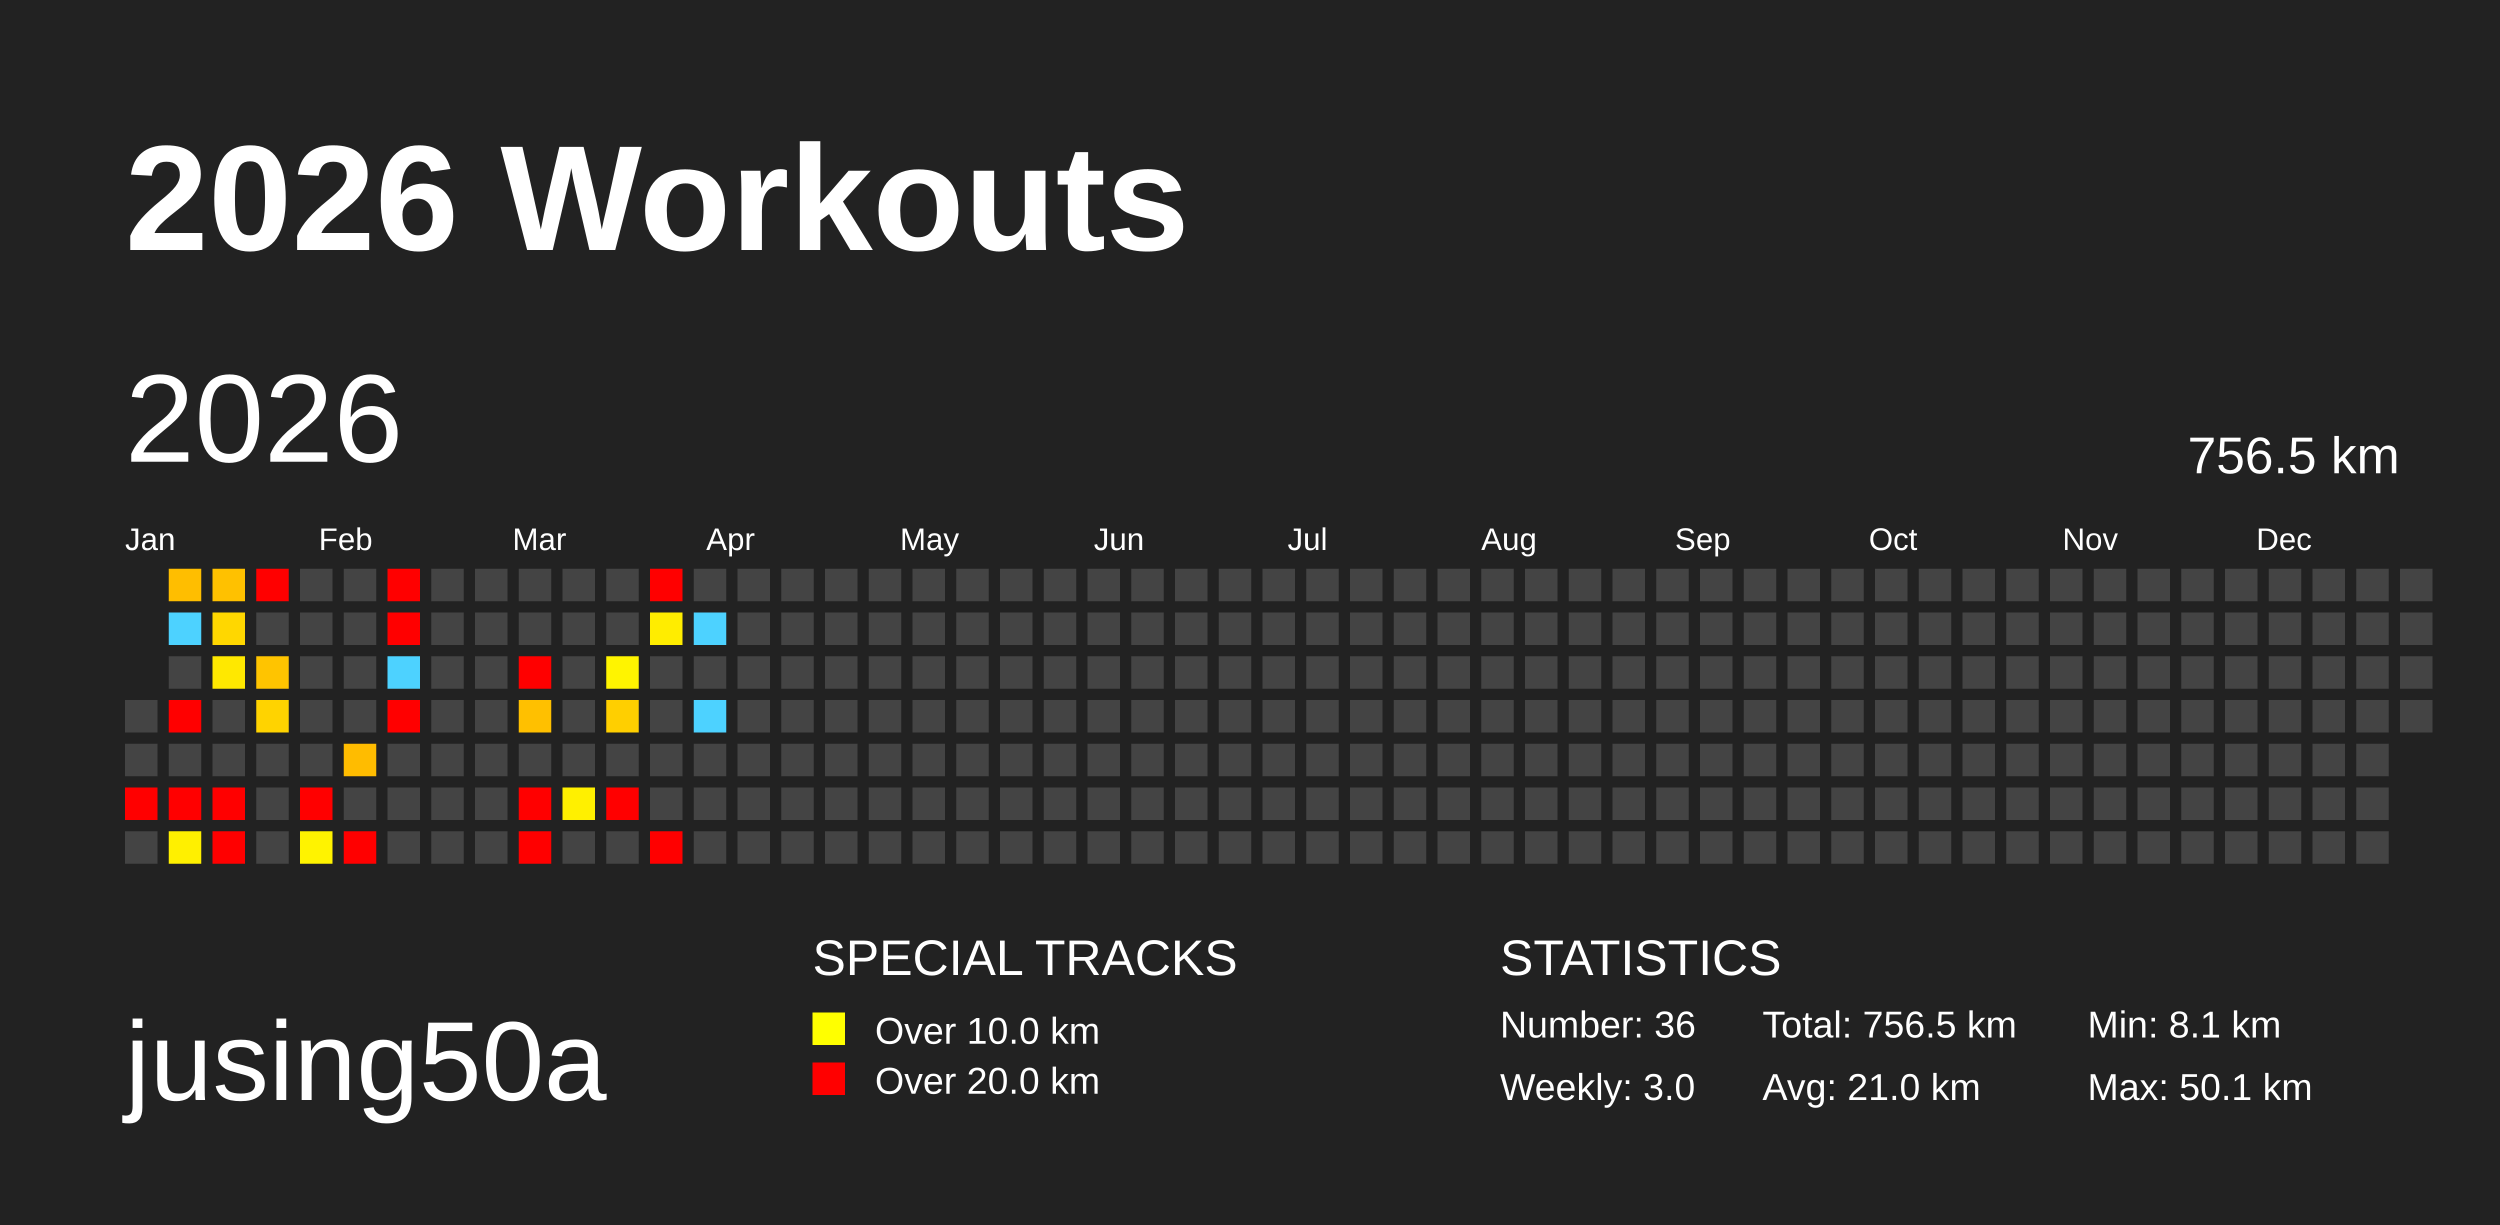
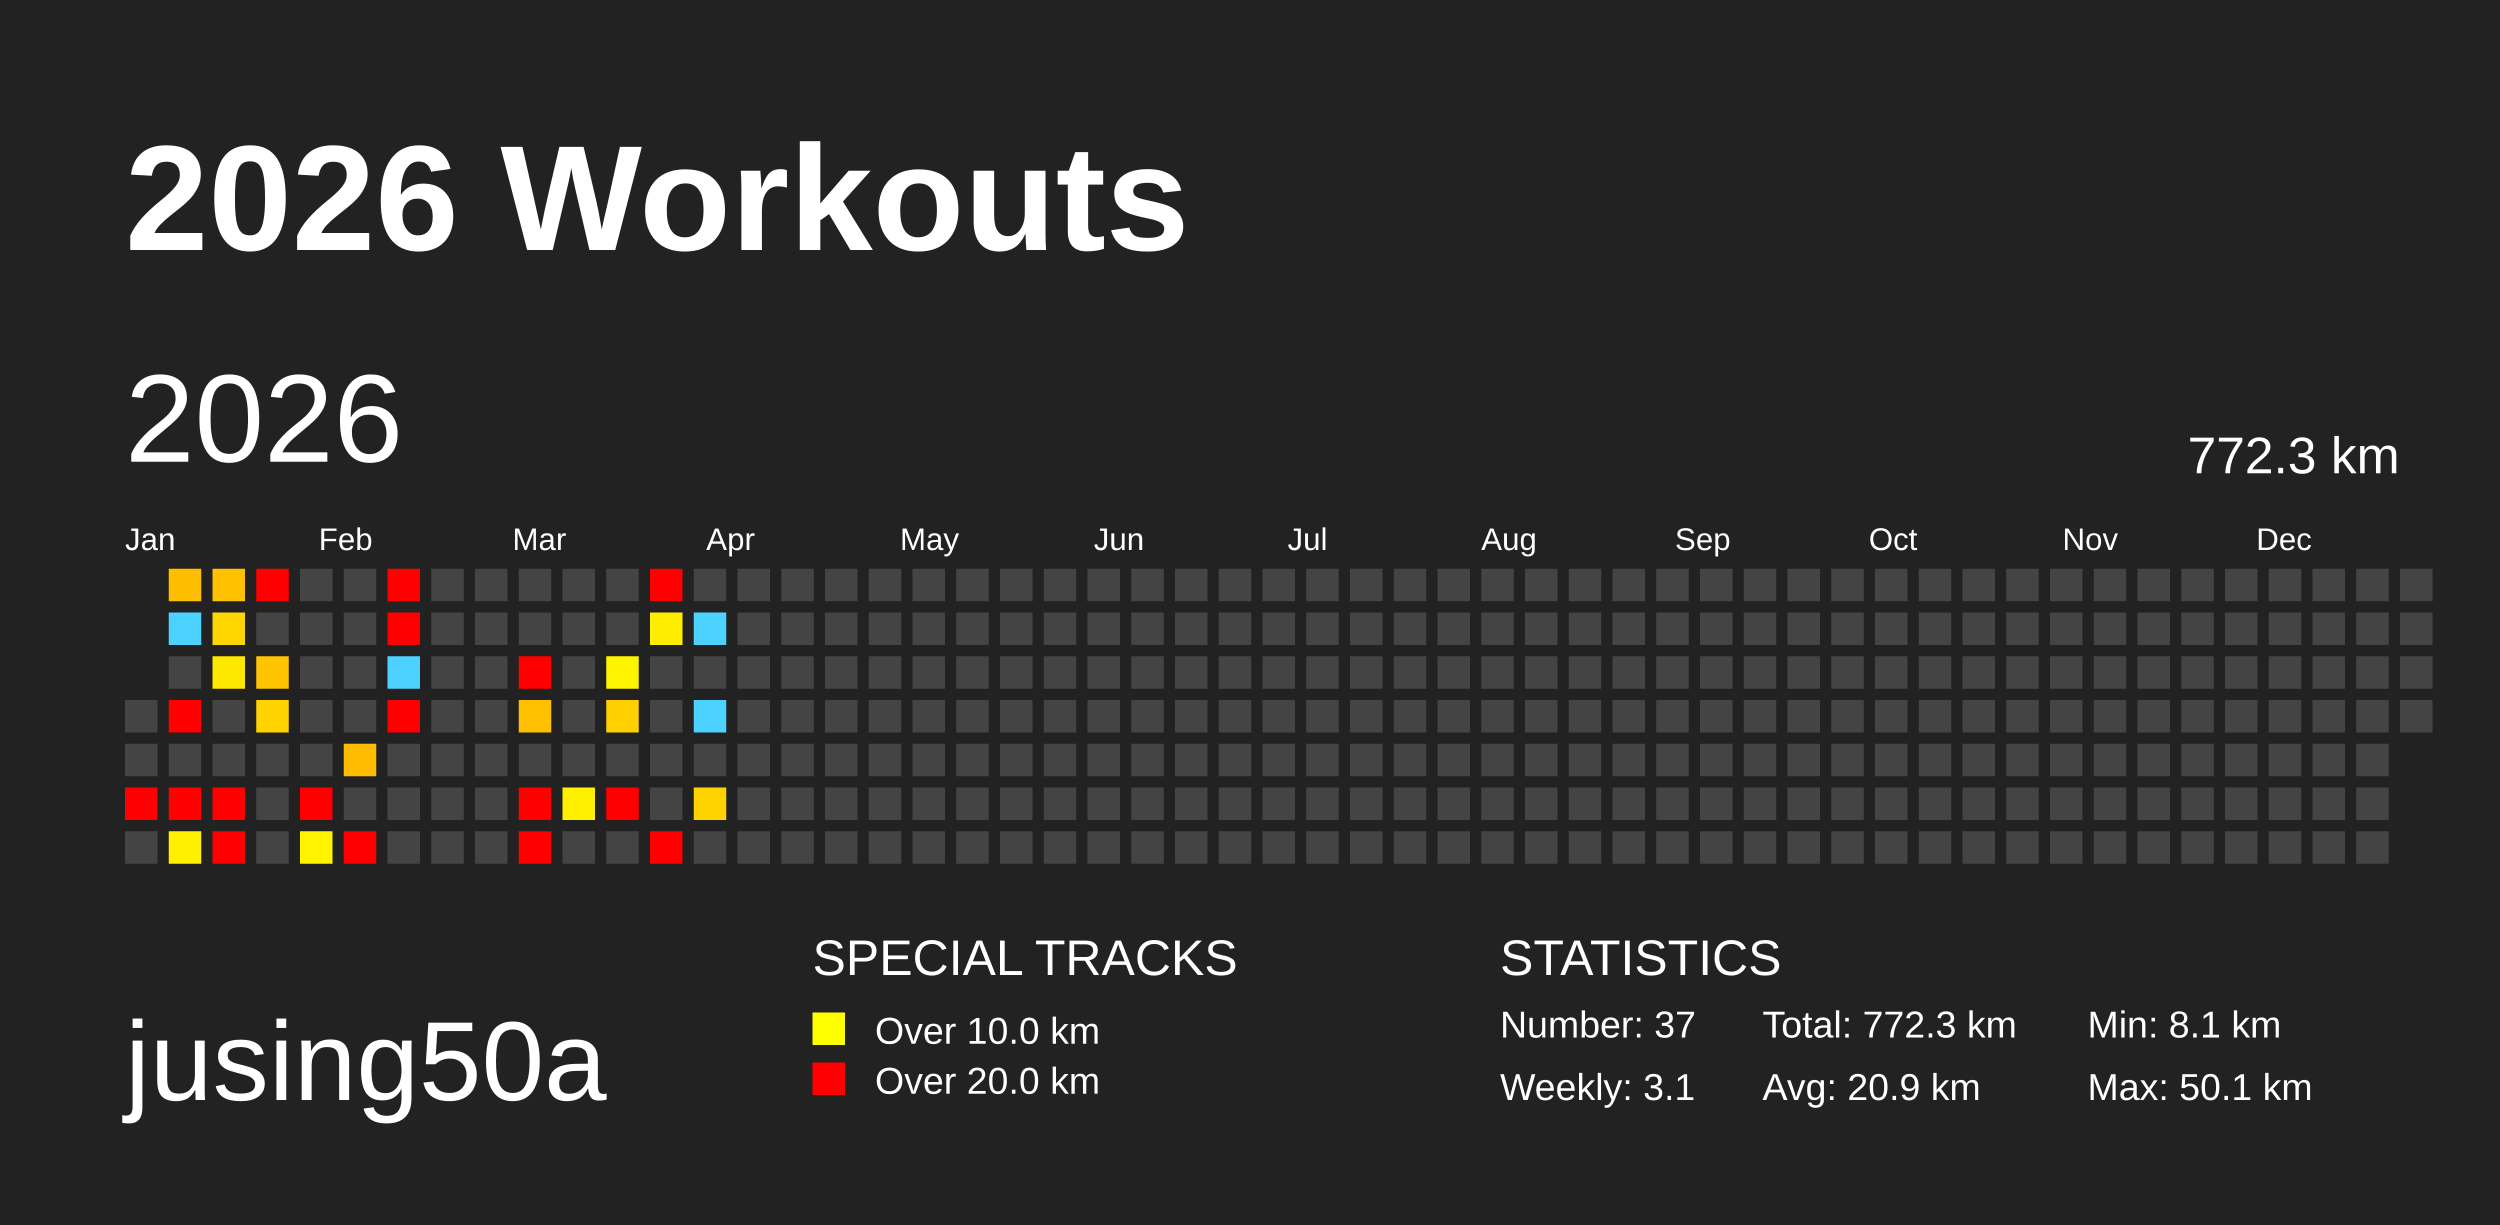
<svg xmlns="http://www.w3.org/2000/svg" baseProfile="full" height="98mm" version="1.1" viewBox="0,0,200,98" width="200mm">
  <defs />
  <rect fill="#222222" height="98" width="200" x="0" y="0" />
  <text fill="#FFFFFF" style="font-size:12px; font-family:Arial; font-weight:bold;" x="10" y="20">2026 Workouts</text>
  <text fill="#FFFFFF" style="font-size:9px; font-family:Arial" x="10" y="88">jusing50a</text>
  <text fill="#FFFFFF" style="font-size:4px; font-family:Arial" x="65" y="78">SPECIAL TRACKS</text>
  <rect fill="yellow" height="2.6" width="2.6" x="65" y="81" />
  <text fill="#FFFFFF" style="font-size:3px; font-family:Arial" x="70" y="83.5">Over 10.0 km</text>
  <rect fill="red" height="2.6" width="2.6" x="65" y="85" />
  <text fill="#FFFFFF" style="font-size:3px; font-family:Arial" x="70" y="87.5">Over 20.0 km</text>
  <text fill="#FFFFFF" style="font-size:4px; font-family:Arial" x="120" y="78">STATISTICS</text>
-   <text fill="#FFFFFF" style="font-size:3px; font-family:Arial" x="120" y="83">Number: 36</text>
-   <text fill="#FFFFFF" style="font-size:3px; font-family:Arial" x="120" y="88">Weekly: 3.0</text>
-   <text fill="#FFFFFF" style="font-size:3px; font-family:Arial" x="141" y="83">Total: 756.5 km</text>
-   <text fill="#FFFFFF" style="font-size:3px; font-family:Arial" x="141" y="88">Avg: 21.0 km</text>
+   <text fill="#FFFFFF" style="font-size:3px; font-family:Arial" x="120" y="83">Number: 37</text>
+   <text fill="#FFFFFF" style="font-size:3px; font-family:Arial" x="120" y="88">Weekly: 3.1</text>
+   <text fill="#FFFFFF" style="font-size:3px; font-family:Arial" x="141" y="83">Total: 772.3 km</text>
+   <text fill="#FFFFFF" style="font-size:3px; font-family:Arial" x="141" y="88">Avg: 20.9 km</text>
  <text fill="#FFFFFF" style="font-size:3px; font-family:Arial" x="167" y="83">Min: 8.1 km</text>
  <text fill="#FFFFFF" style="font-size:3px; font-family:Arial" x="167" y="88">Max: 50.1 km</text>
  <text dominant-baseline="hanging" fill="#FFFFFF" style="font-size:10.0px; font-family:Arial;" x="10" y="30">2026</text>
-   <text dominant-baseline="hanging" fill="#FFFFFF" style="font-size:4.125px; font-family:Arial;" x="175" y="35">756.5 km</text>
+   <text dominant-baseline="hanging" fill="#FFFFFF" style="font-size:4.125px; font-family:Arial;" x="175" y="35">772.3 km</text>
  <text fill="#FFFFFF" style="font-size:2.5px; font-family:Arial" x="10.0" y="44">Jan</text>
  <text fill="#FFFFFF" style="font-size:2.5px; font-family:Arial" x="25.5" y="44">Feb</text>
  <text fill="#FFFFFF" style="font-size:2.5px; font-family:Arial" x="41.0" y="44">Mar</text>
  <text fill="#FFFFFF" style="font-size:2.5px; font-family:Arial" x="56.5" y="44">Apr</text>
  <text fill="#FFFFFF" style="font-size:2.5px; font-family:Arial" x="72.0" y="44">May</text>
  <text fill="#FFFFFF" style="font-size:2.5px; font-family:Arial" x="87.5" y="44">Jun</text>
  <text fill="#FFFFFF" style="font-size:2.5px; font-family:Arial" x="103.0" y="44">Jul</text>
  <text fill="#FFFFFF" style="font-size:2.5px; font-family:Arial" x="118.5" y="44">Aug</text>
  <text fill="#FFFFFF" style="font-size:2.5px; font-family:Arial" x="134.0" y="44">Sep</text>
  <text fill="#FFFFFF" style="font-size:2.5px; font-family:Arial" x="149.5" y="44">Oct</text>
  <text fill="#FFFFFF" style="font-size:2.5px; font-family:Arial" x="165.0" y="44">Nov</text>
  <text fill="#FFFFFF" style="font-size:2.5px; font-family:Arial" x="180.5" y="44">Dec</text>
  <rect fill="#444444" height="2.6" width="2.6" x="10.0" y="56.0" />
  <rect fill="#444444" height="2.6" width="2.6" x="10.0" y="59.5" />
  <rect fill="red" height="2.6" width="2.6" x="10.0" y="63.0" />
  <rect fill="#444444" height="2.6" width="2.6" x="10.0" y="66.5" />
  <rect fill="#ffbe00" height="2.6" width="2.6" x="13.5" y="45.5" />
  <rect fill="#4dd2ff" height="2.6" width="2.6" x="13.5" y="49.0" />
  <rect fill="#444444" height="2.6" width="2.6" x="13.5" y="52.5" />
  <rect fill="red" height="2.6" width="2.6" x="13.5" y="56.0" />
  <rect fill="#444444" height="2.6" width="2.6" x="13.5" y="59.5" />
  <rect fill="red" height="2.6" width="2.6" x="13.5" y="63.0" />
  <rect fill="#fff000" height="2.6" width="2.6" x="13.5" y="66.5" />
  <rect fill="#ffc100" height="2.6" width="2.6" x="17.0" y="45.5" />
  <rect fill="#ffd700" height="2.6" width="2.6" x="17.0" y="49.0" />
  <rect fill="#ffe800" height="2.6" width="2.6" x="17.0" y="52.5" />
  <rect fill="#444444" height="2.6" width="2.6" x="17.0" y="56.0" />
  <rect fill="#444444" height="2.6" width="2.6" x="17.0" y="59.5" />
  <rect fill="red" height="2.6" width="2.6" x="17.0" y="63.0" />
  <rect fill="red" height="2.6" width="2.6" x="17.0" y="66.5" />
  <rect fill="red" height="2.6" width="2.6" x="20.5" y="45.5" />
  <rect fill="#444444" height="2.6" width="2.6" x="20.5" y="49.0" />
  <rect fill="#ffc400" height="2.6" width="2.6" x="20.5" y="52.5" />
  <rect fill="#ffd300" height="2.6" width="2.6" x="20.5" y="56.0" />
  <rect fill="#444444" height="2.6" width="2.6" x="20.5" y="59.5" />
  <rect fill="#444444" height="2.6" width="2.6" x="20.5" y="63.0" />
  <rect fill="#444444" height="2.6" width="2.6" x="20.5" y="66.5" />
  <rect fill="#444444" height="2.6" width="2.6" x="24.0" y="45.5" />
  <rect fill="#444444" height="2.6" width="2.6" x="24.0" y="49.0" />
  <rect fill="#444444" height="2.6" width="2.6" x="24.0" y="52.5" />
  <rect fill="#444444" height="2.6" width="2.6" x="24.0" y="56.0" />
  <rect fill="#444444" height="2.6" width="2.6" x="24.0" y="59.5" />
  <rect fill="red" height="2.6" width="2.6" x="24.0" y="63.0" />
  <rect fill="#fff300" height="2.6" width="2.6" x="24.0" y="66.5" />
  <rect fill="#444444" height="2.6" width="2.6" x="27.5" y="45.5" />
  <rect fill="#444444" height="2.6" width="2.6" x="27.5" y="49.0" />
  <rect fill="#444444" height="2.6" width="2.6" x="27.5" y="52.5" />
  <rect fill="#444444" height="2.6" width="2.6" x="27.5" y="56.0" />
  <rect fill="#ffbc00" height="2.6" width="2.6" x="27.5" y="59.5" />
  <rect fill="#444444" height="2.6" width="2.6" x="27.5" y="63.0" />
  <rect fill="red" height="2.6" width="2.6" x="27.5" y="66.5" />
  <rect fill="red" height="2.6" width="2.6" x="31.0" y="45.5" />
  <rect fill="red" height="2.6" width="2.6" x="31.0" y="49.0" />
  <rect fill="#4dd2ff" height="2.6" width="2.6" x="31.0" y="52.5" />
  <rect fill="red" height="2.6" width="2.6" x="31.0" y="56.0" />
  <rect fill="#444444" height="2.6" width="2.6" x="31.0" y="59.5" />
  <rect fill="#444444" height="2.6" width="2.6" x="31.0" y="63.0" />
  <rect fill="#444444" height="2.6" width="2.6" x="31.0" y="66.5" />
  <rect fill="#444444" height="2.6" width="2.6" x="34.5" y="45.5" />
  <rect fill="#444444" height="2.6" width="2.6" x="34.5" y="49.0" />
  <rect fill="#444444" height="2.6" width="2.6" x="34.5" y="52.5" />
  <rect fill="#444444" height="2.6" width="2.6" x="34.5" y="56.0" />
  <rect fill="#444444" height="2.6" width="2.6" x="34.5" y="59.5" />
  <rect fill="#444444" height="2.6" width="2.6" x="34.5" y="63.0" />
  <rect fill="#444444" height="2.6" width="2.6" x="34.5" y="66.5" />
  <rect fill="#444444" height="2.6" width="2.6" x="38.0" y="45.5" />
  <rect fill="#444444" height="2.6" width="2.6" x="38.0" y="49.0" />
  <rect fill="#444444" height="2.6" width="2.6" x="38.0" y="52.5" />
  <rect fill="#444444" height="2.6" width="2.6" x="38.0" y="56.0" />
  <rect fill="#444444" height="2.6" width="2.6" x="38.0" y="59.5" />
  <rect fill="#444444" height="2.6" width="2.6" x="38.0" y="63.0" />
  <rect fill="#444444" height="2.6" width="2.6" x="38.0" y="66.5" />
  <rect fill="#444444" height="2.6" width="2.6" x="41.5" y="45.5" />
  <rect fill="#444444" height="2.6" width="2.6" x="41.5" y="49.0" />
  <rect fill="red" height="2.6" width="2.6" x="41.5" y="52.5" />
  <rect fill="#ffc000" height="2.6" width="2.6" x="41.5" y="56.0" />
  <rect fill="#444444" height="2.6" width="2.6" x="41.5" y="59.5" />
  <rect fill="red" height="2.6" width="2.6" x="41.5" y="63.0" />
  <rect fill="red" height="2.6" width="2.6" x="41.5" y="66.5" />
  <rect fill="#444444" height="2.6" width="2.6" x="45.0" y="45.5" />
  <rect fill="#444444" height="2.6" width="2.6" x="45.0" y="49.0" />
  <rect fill="#444444" height="2.6" width="2.6" x="45.0" y="52.5" />
  <rect fill="#444444" height="2.6" width="2.6" x="45.0" y="56.0" />
  <rect fill="#444444" height="2.6" width="2.6" x="45.0" y="59.5" />
  <rect fill="#fff000" height="2.6" width="2.6" x="45.0" y="63.0" />
  <rect fill="#444444" height="2.6" width="2.6" x="45.0" y="66.5" />
  <rect fill="#444444" height="2.6" width="2.6" x="48.5" y="45.5" />
  <rect fill="#444444" height="2.6" width="2.6" x="48.5" y="49.0" />
  <rect fill="#fff400" height="2.6" width="2.6" x="48.5" y="52.5" />
  <rect fill="#ffcf00" height="2.6" width="2.6" x="48.5" y="56.0" />
  <rect fill="#444444" height="2.6" width="2.6" x="48.5" y="59.5" />
  <rect fill="red" height="2.6" width="2.6" x="48.5" y="63.0" />
  <rect fill="#444444" height="2.6" width="2.6" x="48.5" y="66.5" />
  <rect fill="red" height="2.6" width="2.6" x="52.0" y="45.5" />
  <rect fill="#ffed00" height="2.6" width="2.6" x="52.0" y="49.0" />
  <rect fill="#444444" height="2.6" width="2.6" x="52.0" y="52.5" />
  <rect fill="#444444" height="2.6" width="2.6" x="52.0" y="56.0" />
  <rect fill="#444444" height="2.6" width="2.6" x="52.0" y="59.5" />
  <rect fill="#444444" height="2.6" width="2.6" x="52.0" y="63.0" />
  <rect fill="red" height="2.6" width="2.6" x="52.0" y="66.5" />
  <rect fill="#444444" height="2.6" width="2.6" x="55.5" y="45.5" />
  <rect fill="#4dd2ff" height="2.6" width="2.6" x="55.5" y="49.0" />
  <rect fill="#444444" height="2.6" width="2.6" x="55.5" y="52.5" />
  <rect fill="#4dd2ff" height="2.6" width="2.6" x="55.5" y="56.0" />
  <rect fill="#444444" height="2.6" width="2.6" x="55.5" y="59.5" />
-   <rect fill="#444444" height="2.6" width="2.6" x="55.5" y="63.0" />
+   <rect fill="#ffd300" height="2.6" width="2.6" x="55.5" y="63.0" />
  <rect fill="#444444" height="2.6" width="2.6" x="55.5" y="66.5" />
  <rect fill="#444444" height="2.6" width="2.6" x="59.0" y="45.5" />
  <rect fill="#444444" height="2.6" width="2.6" x="59.0" y="49.0" />
  <rect fill="#444444" height="2.6" width="2.6" x="59.0" y="52.5" />
  <rect fill="#444444" height="2.6" width="2.6" x="59.0" y="56.0" />
  <rect fill="#444444" height="2.6" width="2.6" x="59.0" y="59.5" />
  <rect fill="#444444" height="2.6" width="2.6" x="59.0" y="63.0" />
  <rect fill="#444444" height="2.6" width="2.6" x="59.0" y="66.5" />
  <rect fill="#444444" height="2.6" width="2.6" x="62.5" y="45.5" />
  <rect fill="#444444" height="2.6" width="2.6" x="62.5" y="49.0" />
  <rect fill="#444444" height="2.6" width="2.6" x="62.5" y="52.5" />
  <rect fill="#444444" height="2.6" width="2.6" x="62.5" y="56.0" />
  <rect fill="#444444" height="2.6" width="2.6" x="62.5" y="59.5" />
  <rect fill="#444444" height="2.6" width="2.6" x="62.5" y="63.0" />
  <rect fill="#444444" height="2.6" width="2.6" x="62.5" y="66.5" />
  <rect fill="#444444" height="2.6" width="2.6" x="66.0" y="45.5" />
  <rect fill="#444444" height="2.6" width="2.6" x="66.0" y="49.0" />
  <rect fill="#444444" height="2.6" width="2.6" x="66.0" y="52.5" />
  <rect fill="#444444" height="2.6" width="2.6" x="66.0" y="56.0" />
  <rect fill="#444444" height="2.6" width="2.6" x="66.0" y="59.5" />
  <rect fill="#444444" height="2.6" width="2.6" x="66.0" y="63.0" />
  <rect fill="#444444" height="2.6" width="2.6" x="66.0" y="66.5" />
  <rect fill="#444444" height="2.6" width="2.6" x="69.5" y="45.5" />
  <rect fill="#444444" height="2.6" width="2.6" x="69.5" y="49.0" />
  <rect fill="#444444" height="2.6" width="2.6" x="69.5" y="52.5" />
  <rect fill="#444444" height="2.6" width="2.6" x="69.5" y="56.0" />
  <rect fill="#444444" height="2.6" width="2.6" x="69.5" y="59.5" />
  <rect fill="#444444" height="2.6" width="2.6" x="69.5" y="63.0" />
  <rect fill="#444444" height="2.6" width="2.6" x="69.5" y="66.5" />
  <rect fill="#444444" height="2.6" width="2.6" x="73.0" y="45.5" />
  <rect fill="#444444" height="2.6" width="2.6" x="73.0" y="49.0" />
  <rect fill="#444444" height="2.6" width="2.6" x="73.0" y="52.5" />
  <rect fill="#444444" height="2.6" width="2.6" x="73.0" y="56.0" />
  <rect fill="#444444" height="2.6" width="2.6" x="73.0" y="59.5" />
  <rect fill="#444444" height="2.6" width="2.6" x="73.0" y="63.0" />
  <rect fill="#444444" height="2.6" width="2.6" x="73.0" y="66.5" />
  <rect fill="#444444" height="2.6" width="2.6" x="76.5" y="45.5" />
  <rect fill="#444444" height="2.6" width="2.6" x="76.5" y="49.0" />
  <rect fill="#444444" height="2.6" width="2.6" x="76.5" y="52.5" />
  <rect fill="#444444" height="2.6" width="2.6" x="76.5" y="56.0" />
  <rect fill="#444444" height="2.6" width="2.6" x="76.5" y="59.5" />
  <rect fill="#444444" height="2.6" width="2.6" x="76.5" y="63.0" />
  <rect fill="#444444" height="2.6" width="2.6" x="76.5" y="66.5" />
  <rect fill="#444444" height="2.6" width="2.6" x="80.0" y="45.5" />
  <rect fill="#444444" height="2.6" width="2.6" x="80.0" y="49.0" />
  <rect fill="#444444" height="2.6" width="2.6" x="80.0" y="52.5" />
  <rect fill="#444444" height="2.6" width="2.6" x="80.0" y="56.0" />
  <rect fill="#444444" height="2.6" width="2.6" x="80.0" y="59.5" />
  <rect fill="#444444" height="2.6" width="2.6" x="80.0" y="63.0" />
  <rect fill="#444444" height="2.6" width="2.6" x="80.0" y="66.5" />
  <rect fill="#444444" height="2.6" width="2.6" x="83.5" y="45.5" />
  <rect fill="#444444" height="2.6" width="2.6" x="83.5" y="49.0" />
  <rect fill="#444444" height="2.6" width="2.6" x="83.5" y="52.5" />
  <rect fill="#444444" height="2.6" width="2.6" x="83.5" y="56.0" />
  <rect fill="#444444" height="2.6" width="2.6" x="83.5" y="59.5" />
  <rect fill="#444444" height="2.6" width="2.6" x="83.5" y="63.0" />
  <rect fill="#444444" height="2.6" width="2.6" x="83.5" y="66.5" />
  <rect fill="#444444" height="2.6" width="2.6" x="87.0" y="45.5" />
  <rect fill="#444444" height="2.6" width="2.6" x="87.0" y="49.0" />
  <rect fill="#444444" height="2.6" width="2.6" x="87.0" y="52.5" />
  <rect fill="#444444" height="2.6" width="2.6" x="87.0" y="56.0" />
  <rect fill="#444444" height="2.6" width="2.6" x="87.0" y="59.5" />
  <rect fill="#444444" height="2.6" width="2.6" x="87.0" y="63.0" />
  <rect fill="#444444" height="2.6" width="2.6" x="87.0" y="66.5" />
  <rect fill="#444444" height="2.6" width="2.6" x="90.5" y="45.5" />
  <rect fill="#444444" height="2.6" width="2.6" x="90.5" y="49.0" />
  <rect fill="#444444" height="2.6" width="2.6" x="90.5" y="52.5" />
  <rect fill="#444444" height="2.6" width="2.6" x="90.5" y="56.0" />
  <rect fill="#444444" height="2.6" width="2.6" x="90.5" y="59.5" />
  <rect fill="#444444" height="2.6" width="2.6" x="90.5" y="63.0" />
  <rect fill="#444444" height="2.6" width="2.6" x="90.5" y="66.5" />
  <rect fill="#444444" height="2.6" width="2.6" x="94.0" y="45.5" />
  <rect fill="#444444" height="2.6" width="2.6" x="94.0" y="49.0" />
  <rect fill="#444444" height="2.6" width="2.6" x="94.0" y="52.5" />
  <rect fill="#444444" height="2.6" width="2.6" x="94.0" y="56.0" />
  <rect fill="#444444" height="2.6" width="2.6" x="94.0" y="59.5" />
  <rect fill="#444444" height="2.6" width="2.6" x="94.0" y="63.0" />
  <rect fill="#444444" height="2.6" width="2.6" x="94.0" y="66.5" />
  <rect fill="#444444" height="2.6" width="2.6" x="97.5" y="45.5" />
  <rect fill="#444444" height="2.6" width="2.6" x="97.5" y="49.0" />
  <rect fill="#444444" height="2.6" width="2.6" x="97.5" y="52.5" />
  <rect fill="#444444" height="2.6" width="2.6" x="97.5" y="56.0" />
  <rect fill="#444444" height="2.6" width="2.6" x="97.5" y="59.5" />
  <rect fill="#444444" height="2.6" width="2.6" x="97.5" y="63.0" />
  <rect fill="#444444" height="2.6" width="2.6" x="97.5" y="66.5" />
  <rect fill="#444444" height="2.6" width="2.6" x="101.0" y="45.5" />
  <rect fill="#444444" height="2.6" width="2.6" x="101.0" y="49.0" />
  <rect fill="#444444" height="2.6" width="2.6" x="101.0" y="52.5" />
  <rect fill="#444444" height="2.6" width="2.6" x="101.0" y="56.0" />
  <rect fill="#444444" height="2.6" width="2.6" x="101.0" y="59.5" />
  <rect fill="#444444" height="2.6" width="2.6" x="101.0" y="63.0" />
  <rect fill="#444444" height="2.6" width="2.6" x="101.0" y="66.5" />
  <rect fill="#444444" height="2.6" width="2.6" x="104.5" y="45.5" />
  <rect fill="#444444" height="2.6" width="2.6" x="104.5" y="49.0" />
  <rect fill="#444444" height="2.6" width="2.6" x="104.5" y="52.5" />
  <rect fill="#444444" height="2.6" width="2.6" x="104.5" y="56.0" />
  <rect fill="#444444" height="2.6" width="2.6" x="104.5" y="59.5" />
  <rect fill="#444444" height="2.6" width="2.6" x="104.5" y="63.0" />
  <rect fill="#444444" height="2.6" width="2.6" x="104.5" y="66.5" />
  <rect fill="#444444" height="2.6" width="2.6" x="108.0" y="45.5" />
  <rect fill="#444444" height="2.6" width="2.6" x="108.0" y="49.0" />
  <rect fill="#444444" height="2.6" width="2.6" x="108.0" y="52.5" />
  <rect fill="#444444" height="2.6" width="2.6" x="108.0" y="56.0" />
  <rect fill="#444444" height="2.6" width="2.6" x="108.0" y="59.5" />
  <rect fill="#444444" height="2.6" width="2.6" x="108.0" y="63.0" />
  <rect fill="#444444" height="2.6" width="2.6" x="108.0" y="66.5" />
  <rect fill="#444444" height="2.6" width="2.6" x="111.5" y="45.5" />
  <rect fill="#444444" height="2.6" width="2.6" x="111.5" y="49.0" />
  <rect fill="#444444" height="2.6" width="2.6" x="111.5" y="52.5" />
  <rect fill="#444444" height="2.6" width="2.6" x="111.5" y="56.0" />
  <rect fill="#444444" height="2.6" width="2.6" x="111.5" y="59.5" />
  <rect fill="#444444" height="2.6" width="2.6" x="111.5" y="63.0" />
  <rect fill="#444444" height="2.6" width="2.6" x="111.5" y="66.5" />
  <rect fill="#444444" height="2.6" width="2.6" x="115.0" y="45.5" />
  <rect fill="#444444" height="2.6" width="2.6" x="115.0" y="49.0" />
  <rect fill="#444444" height="2.6" width="2.6" x="115.0" y="52.5" />
  <rect fill="#444444" height="2.6" width="2.6" x="115.0" y="56.0" />
  <rect fill="#444444" height="2.6" width="2.6" x="115.0" y="59.5" />
  <rect fill="#444444" height="2.6" width="2.6" x="115.0" y="63.0" />
  <rect fill="#444444" height="2.6" width="2.6" x="115.0" y="66.5" />
  <rect fill="#444444" height="2.6" width="2.6" x="118.5" y="45.5" />
  <rect fill="#444444" height="2.6" width="2.6" x="118.5" y="49.0" />
  <rect fill="#444444" height="2.6" width="2.6" x="118.5" y="52.5" />
  <rect fill="#444444" height="2.6" width="2.6" x="118.5" y="56.0" />
  <rect fill="#444444" height="2.6" width="2.6" x="118.5" y="59.5" />
  <rect fill="#444444" height="2.6" width="2.6" x="118.5" y="63.0" />
  <rect fill="#444444" height="2.6" width="2.6" x="118.5" y="66.5" />
  <rect fill="#444444" height="2.6" width="2.6" x="122.0" y="45.5" />
  <rect fill="#444444" height="2.6" width="2.6" x="122.0" y="49.0" />
  <rect fill="#444444" height="2.6" width="2.6" x="122.0" y="52.5" />
  <rect fill="#444444" height="2.6" width="2.6" x="122.0" y="56.0" />
  <rect fill="#444444" height="2.6" width="2.6" x="122.0" y="59.5" />
  <rect fill="#444444" height="2.6" width="2.6" x="122.0" y="63.0" />
  <rect fill="#444444" height="2.6" width="2.6" x="122.0" y="66.5" />
  <rect fill="#444444" height="2.6" width="2.6" x="125.5" y="45.5" />
  <rect fill="#444444" height="2.6" width="2.6" x="125.5" y="49.0" />
  <rect fill="#444444" height="2.6" width="2.6" x="125.5" y="52.5" />
  <rect fill="#444444" height="2.6" width="2.6" x="125.5" y="56.0" />
  <rect fill="#444444" height="2.6" width="2.6" x="125.5" y="59.5" />
  <rect fill="#444444" height="2.6" width="2.6" x="125.5" y="63.0" />
  <rect fill="#444444" height="2.6" width="2.6" x="125.5" y="66.5" />
  <rect fill="#444444" height="2.6" width="2.6" x="129.0" y="45.5" />
  <rect fill="#444444" height="2.6" width="2.6" x="129.0" y="49.0" />
  <rect fill="#444444" height="2.6" width="2.6" x="129.0" y="52.5" />
  <rect fill="#444444" height="2.6" width="2.6" x="129.0" y="56.0" />
  <rect fill="#444444" height="2.6" width="2.6" x="129.0" y="59.5" />
  <rect fill="#444444" height="2.6" width="2.6" x="129.0" y="63.0" />
  <rect fill="#444444" height="2.6" width="2.6" x="129.0" y="66.5" />
  <rect fill="#444444" height="2.6" width="2.6" x="132.5" y="45.5" />
  <rect fill="#444444" height="2.6" width="2.6" x="132.5" y="49.0" />
  <rect fill="#444444" height="2.6" width="2.6" x="132.5" y="52.5" />
  <rect fill="#444444" height="2.6" width="2.6" x="132.5" y="56.0" />
  <rect fill="#444444" height="2.6" width="2.6" x="132.5" y="59.5" />
  <rect fill="#444444" height="2.6" width="2.6" x="132.5" y="63.0" />
  <rect fill="#444444" height="2.6" width="2.6" x="132.5" y="66.5" />
  <rect fill="#444444" height="2.6" width="2.6" x="136.0" y="45.5" />
  <rect fill="#444444" height="2.6" width="2.6" x="136.0" y="49.0" />
  <rect fill="#444444" height="2.6" width="2.6" x="136.0" y="52.5" />
  <rect fill="#444444" height="2.6" width="2.6" x="136.0" y="56.0" />
  <rect fill="#444444" height="2.6" width="2.6" x="136.0" y="59.5" />
  <rect fill="#444444" height="2.6" width="2.6" x="136.0" y="63.0" />
  <rect fill="#444444" height="2.6" width="2.6" x="136.0" y="66.5" />
  <rect fill="#444444" height="2.6" width="2.6" x="139.5" y="45.5" />
  <rect fill="#444444" height="2.6" width="2.6" x="139.5" y="49.0" />
  <rect fill="#444444" height="2.6" width="2.6" x="139.5" y="52.5" />
  <rect fill="#444444" height="2.6" width="2.6" x="139.5" y="56.0" />
  <rect fill="#444444" height="2.6" width="2.6" x="139.5" y="59.5" />
  <rect fill="#444444" height="2.6" width="2.6" x="139.5" y="63.0" />
  <rect fill="#444444" height="2.6" width="2.6" x="139.5" y="66.5" />
  <rect fill="#444444" height="2.6" width="2.6" x="143.0" y="45.5" />
  <rect fill="#444444" height="2.6" width="2.6" x="143.0" y="49.0" />
  <rect fill="#444444" height="2.6" width="2.6" x="143.0" y="52.5" />
  <rect fill="#444444" height="2.6" width="2.6" x="143.0" y="56.0" />
  <rect fill="#444444" height="2.6" width="2.6" x="143.0" y="59.5" />
  <rect fill="#444444" height="2.6" width="2.6" x="143.0" y="63.0" />
  <rect fill="#444444" height="2.6" width="2.6" x="143.0" y="66.5" />
  <rect fill="#444444" height="2.6" width="2.6" x="146.5" y="45.5" />
  <rect fill="#444444" height="2.6" width="2.6" x="146.5" y="49.0" />
  <rect fill="#444444" height="2.6" width="2.6" x="146.5" y="52.5" />
  <rect fill="#444444" height="2.6" width="2.6" x="146.5" y="56.0" />
  <rect fill="#444444" height="2.6" width="2.6" x="146.5" y="59.5" />
  <rect fill="#444444" height="2.6" width="2.6" x="146.5" y="63.0" />
  <rect fill="#444444" height="2.6" width="2.6" x="146.5" y="66.5" />
  <rect fill="#444444" height="2.6" width="2.6" x="150.0" y="45.5" />
  <rect fill="#444444" height="2.6" width="2.6" x="150.0" y="49.0" />
  <rect fill="#444444" height="2.6" width="2.6" x="150.0" y="52.5" />
  <rect fill="#444444" height="2.6" width="2.6" x="150.0" y="56.0" />
  <rect fill="#444444" height="2.6" width="2.6" x="150.0" y="59.5" />
  <rect fill="#444444" height="2.6" width="2.6" x="150.0" y="63.0" />
  <rect fill="#444444" height="2.6" width="2.6" x="150.0" y="66.5" />
  <rect fill="#444444" height="2.6" width="2.6" x="153.5" y="45.5" />
  <rect fill="#444444" height="2.6" width="2.6" x="153.5" y="49.0" />
  <rect fill="#444444" height="2.6" width="2.6" x="153.5" y="52.5" />
  <rect fill="#444444" height="2.6" width="2.6" x="153.5" y="56.0" />
  <rect fill="#444444" height="2.6" width="2.6" x="153.5" y="59.5" />
  <rect fill="#444444" height="2.6" width="2.6" x="153.5" y="63.0" />
  <rect fill="#444444" height="2.6" width="2.6" x="153.5" y="66.5" />
  <rect fill="#444444" height="2.6" width="2.6" x="157.0" y="45.5" />
  <rect fill="#444444" height="2.6" width="2.6" x="157.0" y="49.0" />
  <rect fill="#444444" height="2.6" width="2.6" x="157.0" y="52.5" />
  <rect fill="#444444" height="2.6" width="2.6" x="157.0" y="56.0" />
  <rect fill="#444444" height="2.6" width="2.6" x="157.0" y="59.5" />
  <rect fill="#444444" height="2.6" width="2.6" x="157.0" y="63.0" />
  <rect fill="#444444" height="2.6" width="2.6" x="157.0" y="66.5" />
  <rect fill="#444444" height="2.6" width="2.6" x="160.5" y="45.5" />
  <rect fill="#444444" height="2.6" width="2.6" x="160.5" y="49.0" />
  <rect fill="#444444" height="2.6" width="2.6" x="160.5" y="52.5" />
  <rect fill="#444444" height="2.6" width="2.6" x="160.5" y="56.0" />
  <rect fill="#444444" height="2.6" width="2.6" x="160.5" y="59.5" />
  <rect fill="#444444" height="2.6" width="2.6" x="160.5" y="63.0" />
  <rect fill="#444444" height="2.6" width="2.6" x="160.5" y="66.5" />
  <rect fill="#444444" height="2.6" width="2.6" x="164.0" y="45.5" />
  <rect fill="#444444" height="2.6" width="2.6" x="164.0" y="49.0" />
  <rect fill="#444444" height="2.6" width="2.6" x="164.0" y="52.5" />
  <rect fill="#444444" height="2.6" width="2.6" x="164.0" y="56.0" />
  <rect fill="#444444" height="2.6" width="2.6" x="164.0" y="59.5" />
  <rect fill="#444444" height="2.6" width="2.6" x="164.0" y="63.0" />
  <rect fill="#444444" height="2.6" width="2.6" x="164.0" y="66.5" />
  <rect fill="#444444" height="2.6" width="2.6" x="167.5" y="45.5" />
  <rect fill="#444444" height="2.6" width="2.6" x="167.5" y="49.0" />
  <rect fill="#444444" height="2.6" width="2.6" x="167.5" y="52.5" />
  <rect fill="#444444" height="2.6" width="2.6" x="167.5" y="56.0" />
  <rect fill="#444444" height="2.6" width="2.6" x="167.5" y="59.5" />
  <rect fill="#444444" height="2.6" width="2.6" x="167.5" y="63.0" />
  <rect fill="#444444" height="2.6" width="2.6" x="167.5" y="66.5" />
  <rect fill="#444444" height="2.6" width="2.6" x="171.0" y="45.5" />
  <rect fill="#444444" height="2.6" width="2.6" x="171.0" y="49.0" />
  <rect fill="#444444" height="2.6" width="2.6" x="171.0" y="52.5" />
  <rect fill="#444444" height="2.6" width="2.6" x="171.0" y="56.0" />
  <rect fill="#444444" height="2.6" width="2.6" x="171.0" y="59.5" />
  <rect fill="#444444" height="2.6" width="2.6" x="171.0" y="63.0" />
  <rect fill="#444444" height="2.6" width="2.6" x="171.0" y="66.5" />
  <rect fill="#444444" height="2.6" width="2.6" x="174.5" y="45.5" />
  <rect fill="#444444" height="2.6" width="2.6" x="174.5" y="49.0" />
  <rect fill="#444444" height="2.6" width="2.6" x="174.5" y="52.5" />
  <rect fill="#444444" height="2.6" width="2.6" x="174.5" y="56.0" />
  <rect fill="#444444" height="2.6" width="2.6" x="174.5" y="59.5" />
  <rect fill="#444444" height="2.6" width="2.6" x="174.5" y="63.0" />
  <rect fill="#444444" height="2.6" width="2.6" x="174.5" y="66.5" />
  <rect fill="#444444" height="2.6" width="2.6" x="178.0" y="45.5" />
  <rect fill="#444444" height="2.6" width="2.6" x="178.0" y="49.0" />
  <rect fill="#444444" height="2.6" width="2.6" x="178.0" y="52.5" />
  <rect fill="#444444" height="2.6" width="2.6" x="178.0" y="56.0" />
  <rect fill="#444444" height="2.6" width="2.6" x="178.0" y="59.5" />
  <rect fill="#444444" height="2.6" width="2.6" x="178.0" y="63.0" />
  <rect fill="#444444" height="2.6" width="2.6" x="178.0" y="66.5" />
  <rect fill="#444444" height="2.6" width="2.6" x="181.5" y="45.5" />
  <rect fill="#444444" height="2.6" width="2.6" x="181.5" y="49.0" />
  <rect fill="#444444" height="2.6" width="2.6" x="181.5" y="52.5" />
  <rect fill="#444444" height="2.6" width="2.6" x="181.5" y="56.0" />
  <rect fill="#444444" height="2.6" width="2.6" x="181.5" y="59.5" />
  <rect fill="#444444" height="2.6" width="2.6" x="181.5" y="63.0" />
  <rect fill="#444444" height="2.6" width="2.6" x="181.5" y="66.5" />
  <rect fill="#444444" height="2.6" width="2.6" x="185.0" y="45.5" />
  <rect fill="#444444" height="2.6" width="2.6" x="185.0" y="49.0" />
  <rect fill="#444444" height="2.6" width="2.6" x="185.0" y="52.5" />
  <rect fill="#444444" height="2.6" width="2.6" x="185.0" y="56.0" />
  <rect fill="#444444" height="2.6" width="2.6" x="185.0" y="59.5" />
  <rect fill="#444444" height="2.6" width="2.6" x="185.0" y="63.0" />
  <rect fill="#444444" height="2.6" width="2.6" x="185.0" y="66.5" />
  <rect fill="#444444" height="2.6" width="2.6" x="188.5" y="45.5" />
  <rect fill="#444444" height="2.6" width="2.6" x="188.5" y="49.0" />
  <rect fill="#444444" height="2.6" width="2.6" x="188.5" y="52.5" />
  <rect fill="#444444" height="2.6" width="2.6" x="188.5" y="56.0" />
  <rect fill="#444444" height="2.6" width="2.6" x="188.5" y="59.5" />
  <rect fill="#444444" height="2.6" width="2.6" x="188.5" y="63.0" />
  <rect fill="#444444" height="2.6" width="2.6" x="188.5" y="66.5" />
  <rect fill="#444444" height="2.6" width="2.6" x="192.0" y="45.5" />
  <rect fill="#444444" height="2.6" width="2.6" x="192.0" y="49.0" />
  <rect fill="#444444" height="2.6" width="2.6" x="192.0" y="52.5" />
  <rect fill="#444444" height="2.6" width="2.6" x="192.0" y="56.0" />
</svg>
